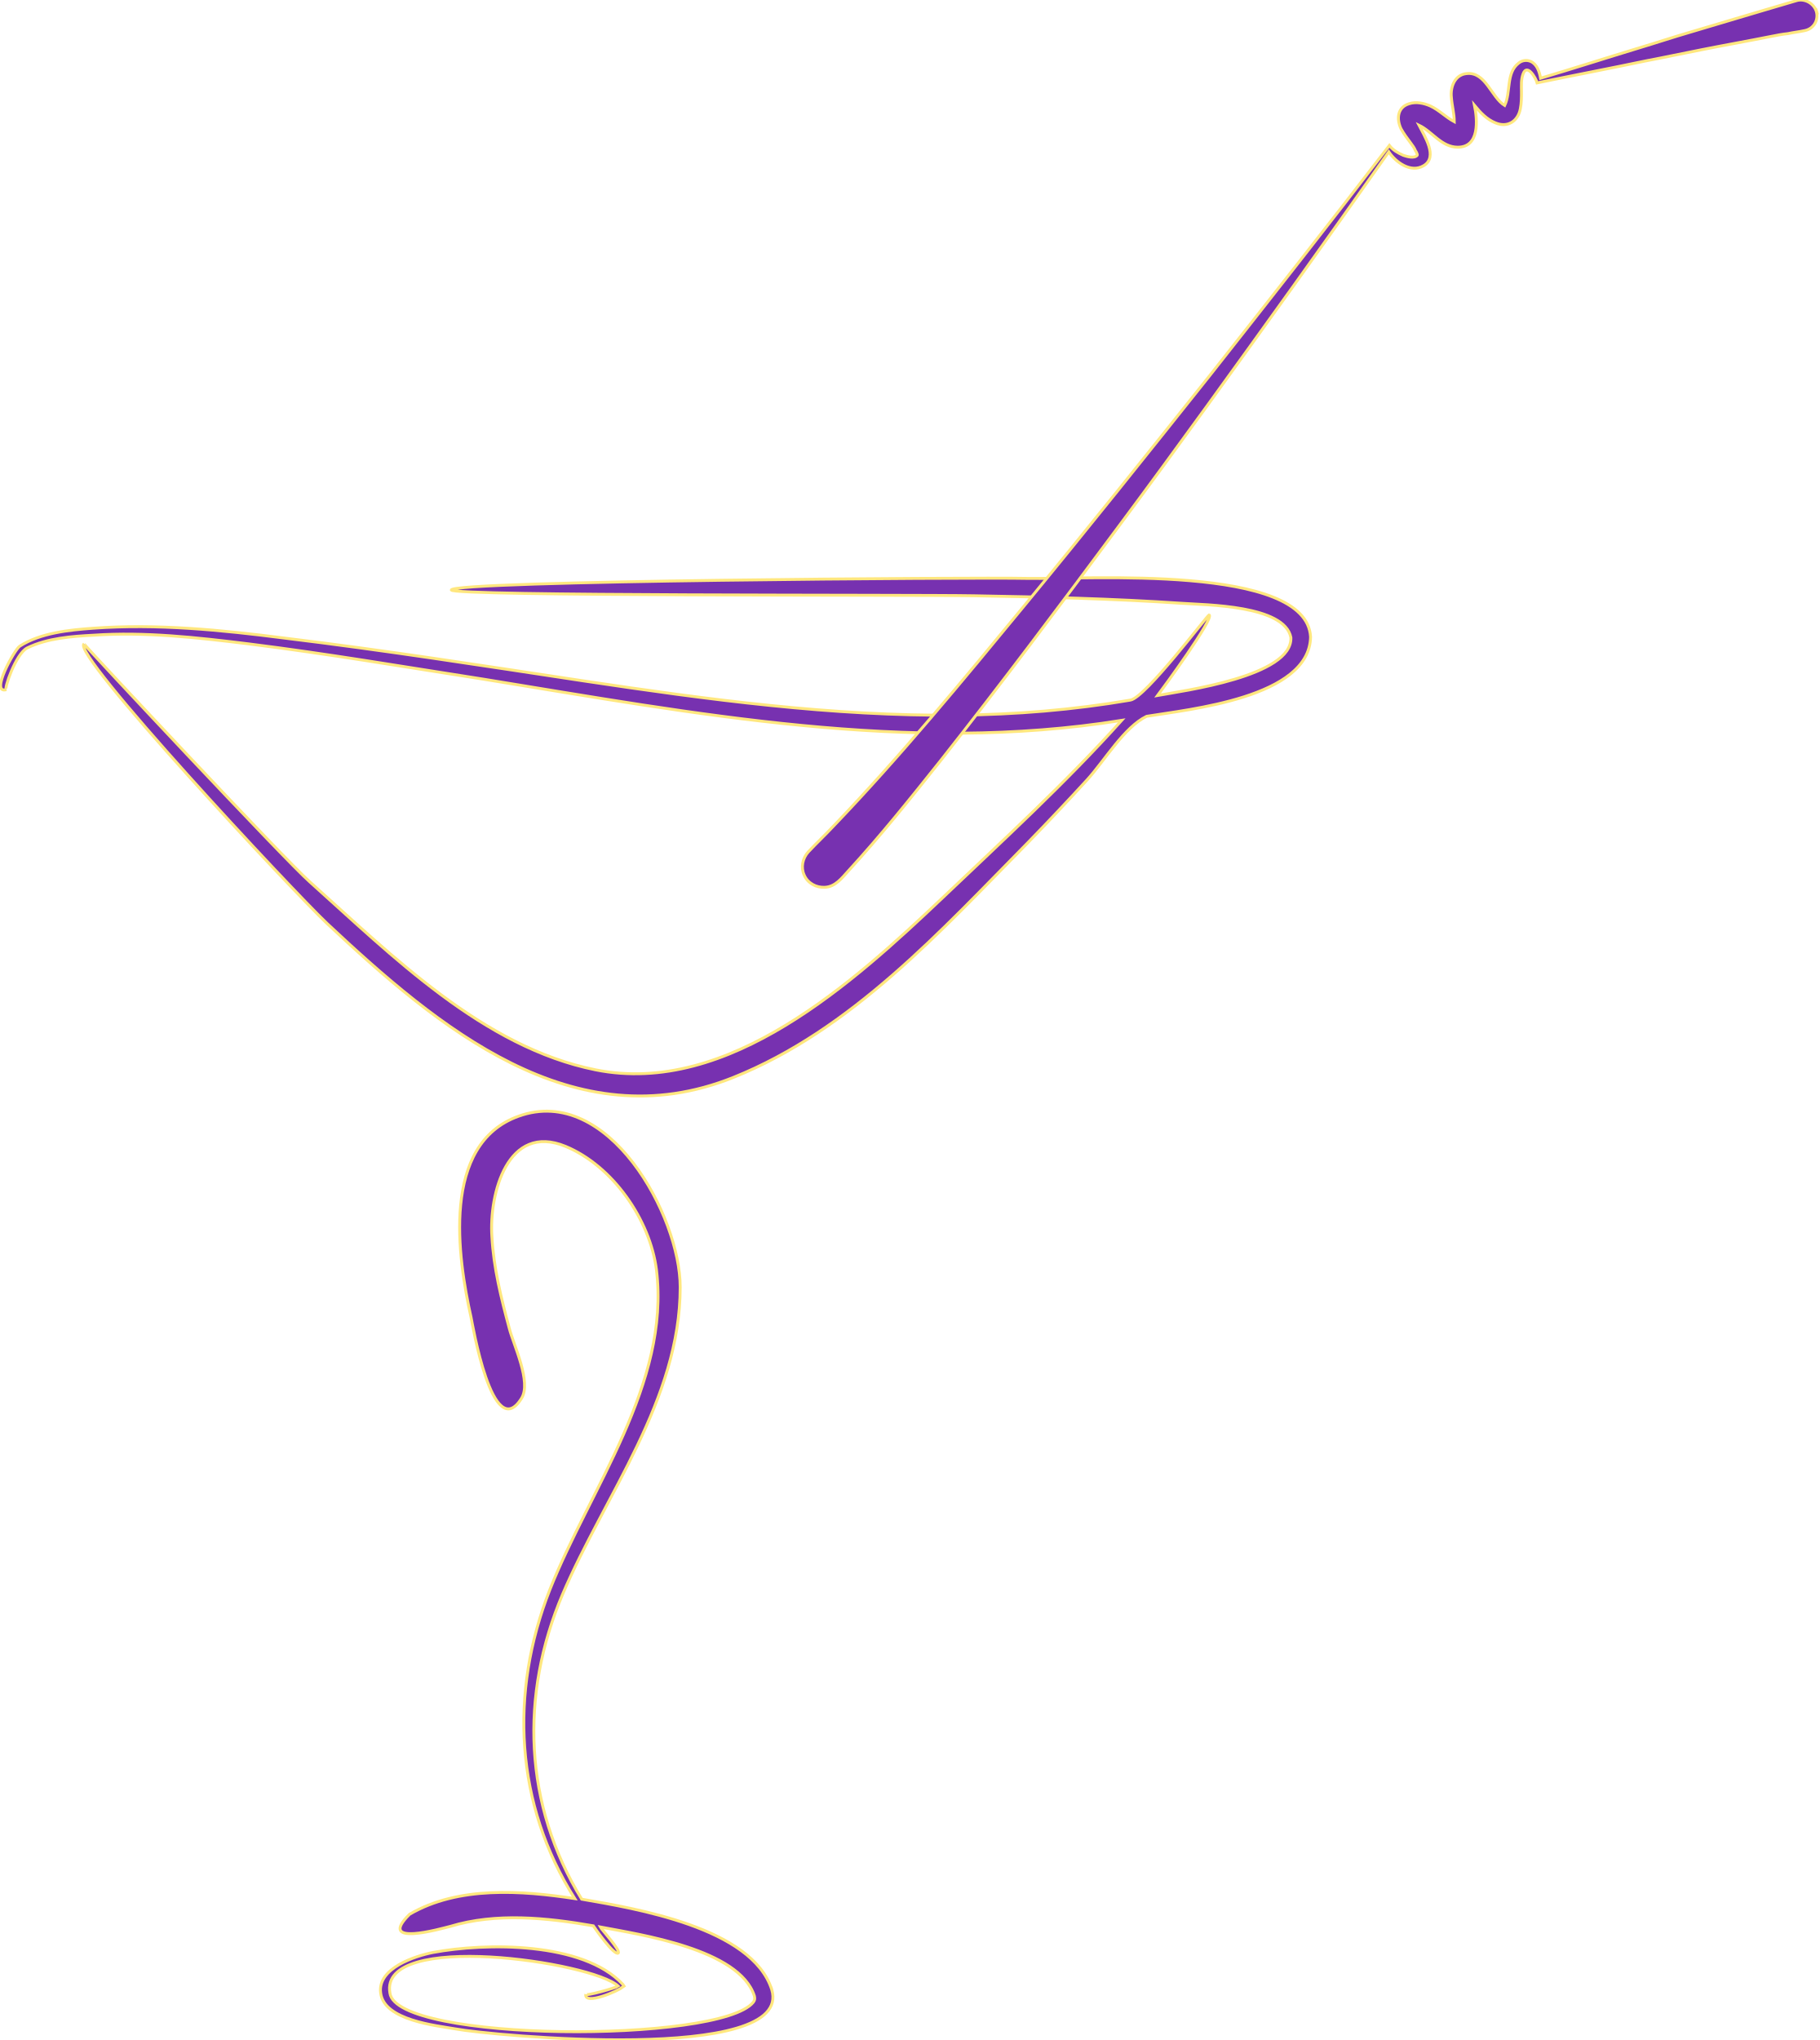
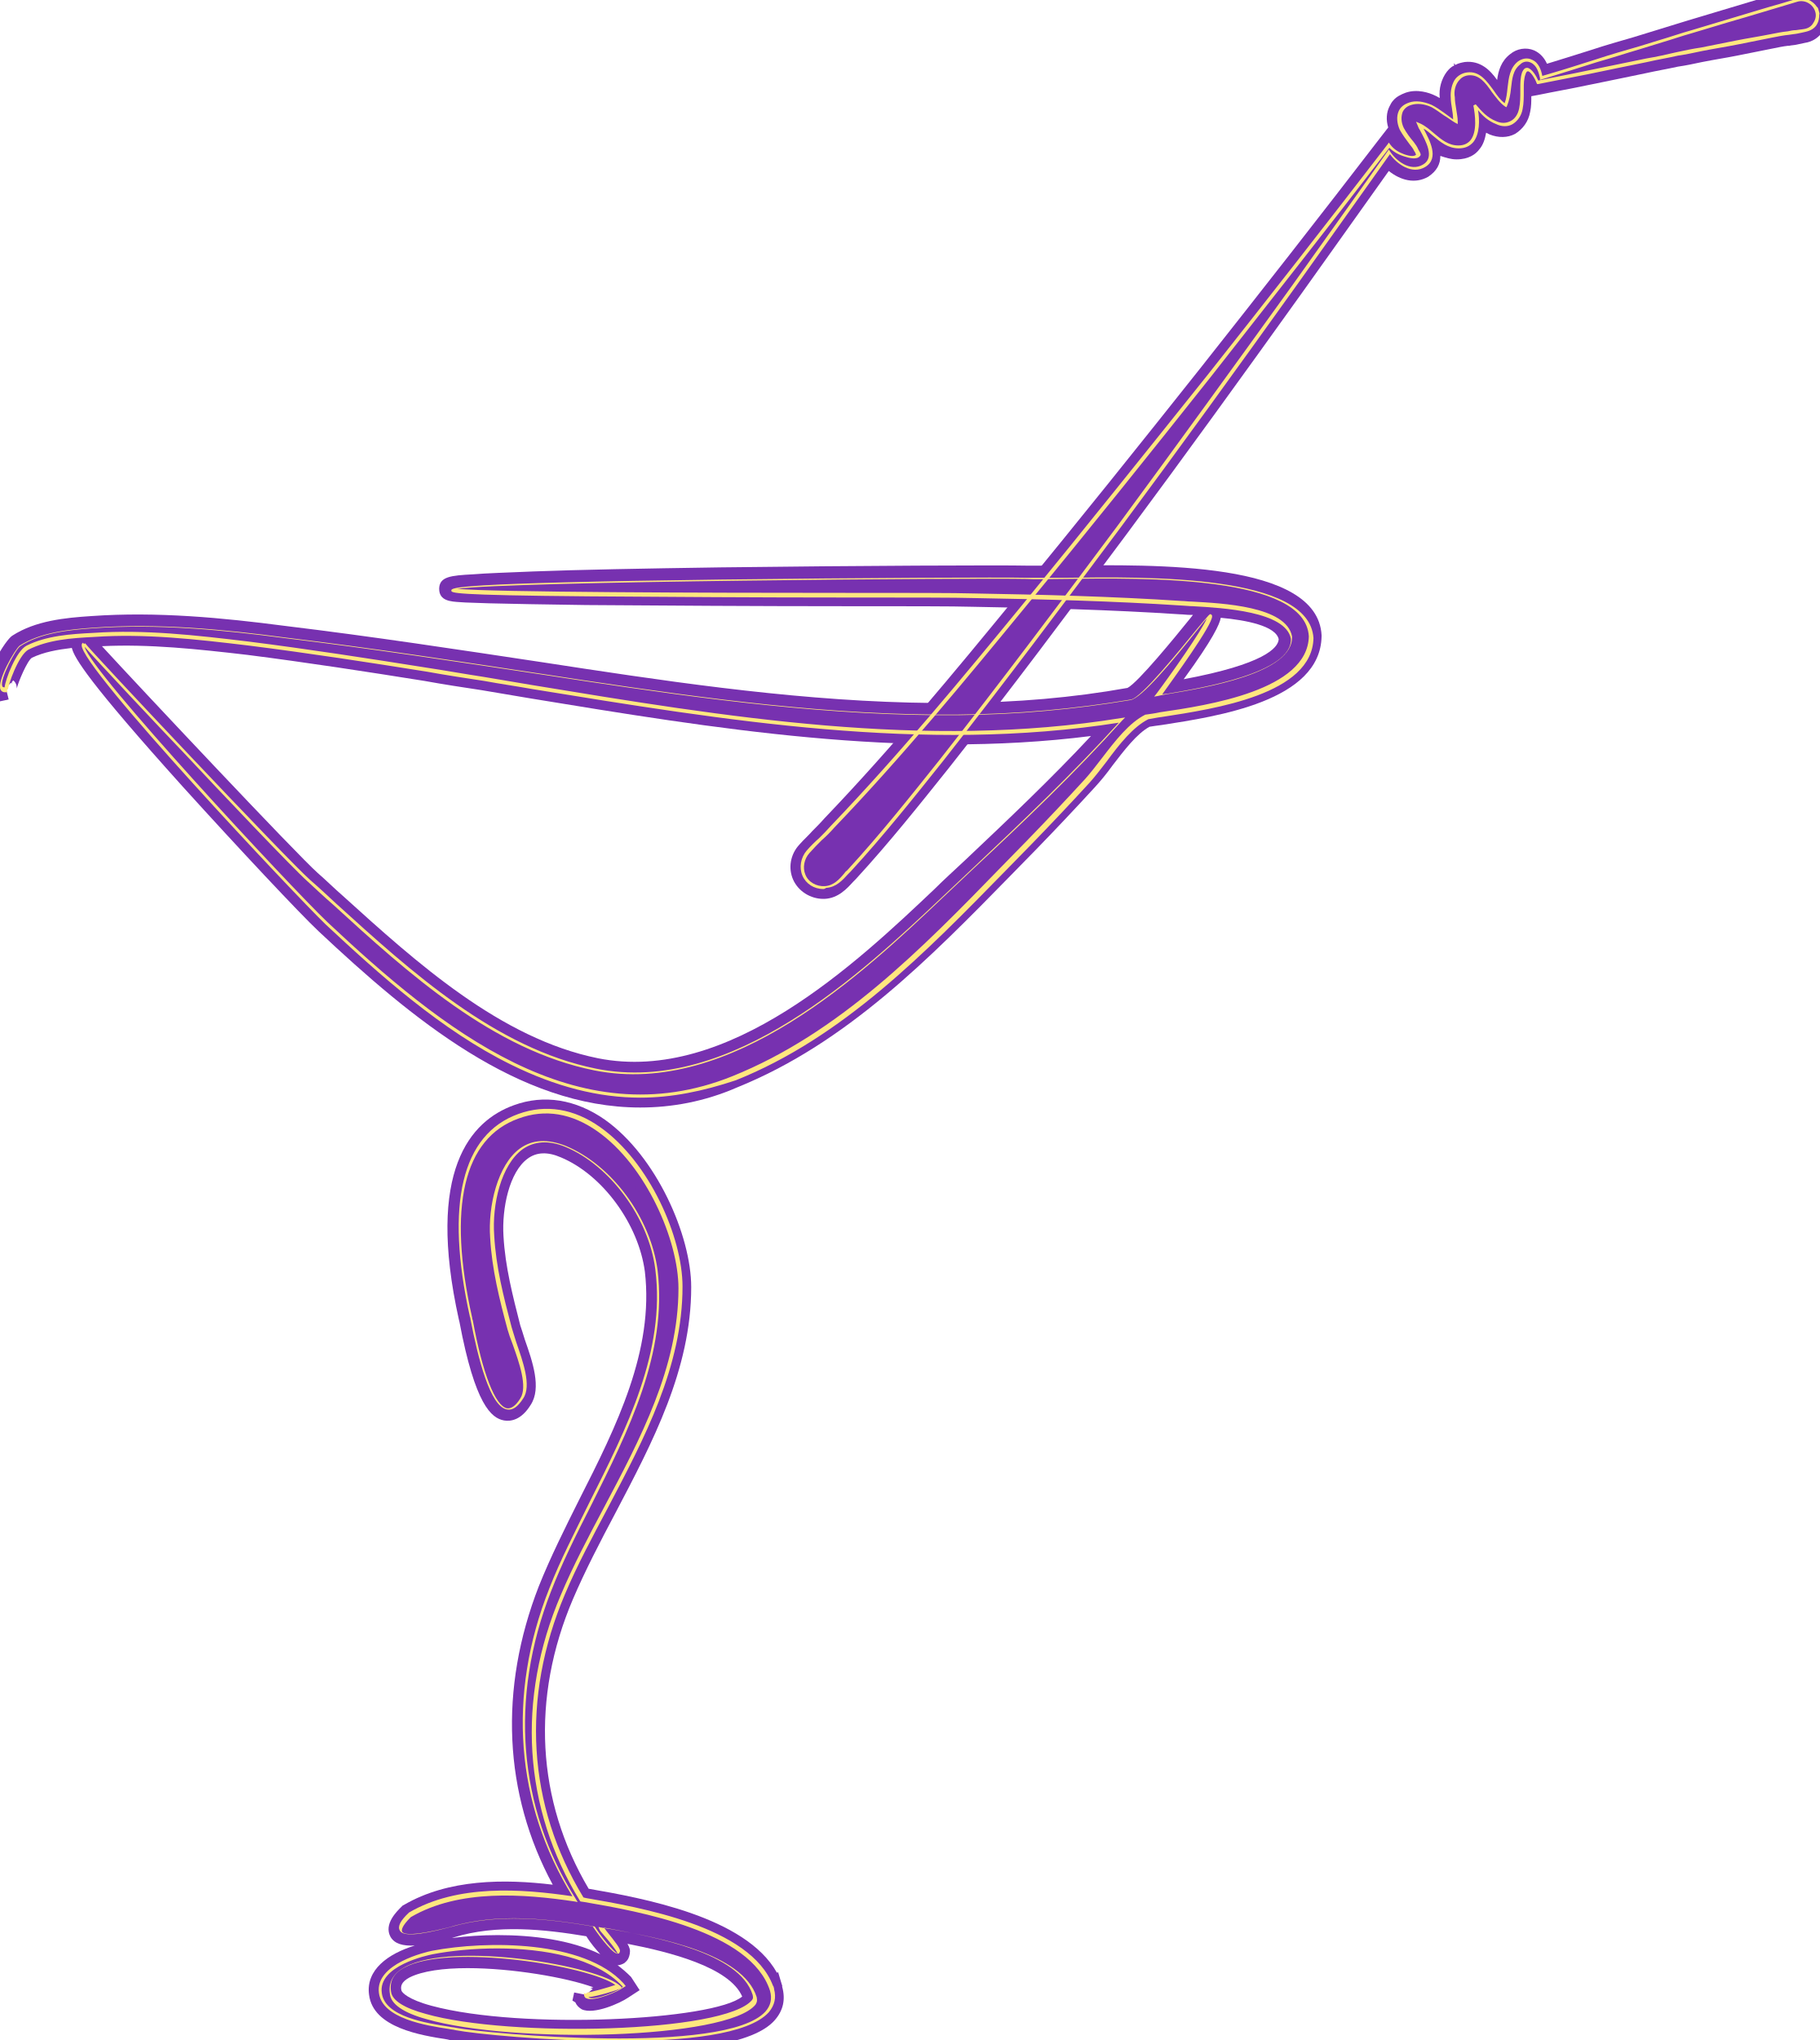
<svg xmlns="http://www.w3.org/2000/svg" version="1.1" id="Calque_1" x="0px" y="0px" viewBox="0 0 314 352" style="enable-background:new 0 0 314 352;" xml:space="preserve">
  <style type="text/css">
- 	.st0{fill:#7731B0;stroke:#FFE77F;stroke-width:0.5;stroke-miterlimit:10;}
+ 	.st0{fill:#7731B0;}
+ 	.st1{fill:#FFE77F;}
</style>
  <g>
-     <path class="st0" d="M226.2,109.9c-0.7-12.6-38.4-9.9-49-10.1c-8.5-0.2-99.2,0.4-99.3,2c0,1.1,79.2,0.8,90.2,1   c11.9,0.2,24,0.5,35.9,1.3c4.1,0.3,17.7,0.3,18.8,5.9c0.3,6.7-18.6,9.2-23,10c0.9-1.2,9.8-13.3,8.9-13.9   c-0.2-0.1-11,14.3-13.6,14.7c-9.9,1.7-19.8,2.5-29.8,2.6c-21.6,0.2-43.2-2.7-64.5-5.9c-17.2-2.6-34.4-5.3-51.7-7.4   c-10.9-1.4-22-2.5-33-1.7c-4.2,0.3-9.1,0.8-12.7,3.1c-0.9,0.6-5.2,8.3-2.3,7.5c-0.5,0.1,1.6-6.2,3.6-7.2c3.5-1.7,7.7-2,11.5-2.2   C25,109,34,110,42.9,111.1c13.6,1.7,27.1,4,40.6,6.1c36.3,5.9,73.4,13,110.1,7.1c-9.7,10.8-20.4,20.6-30.9,30.6   c-15.3,14.5-37,34.3-59.9,29.7c-19.4-3.9-35.1-19.7-49.4-32.5c-4.1-3.6-39-40.9-38.9-41c-2.3,1.6,35.9,42.5,41.9,48.2   c19.1,17.9,42.6,37.7,70.2,26.6c20.4-8.2,35.8-25.3,50.9-40.6c3.4-3.5,6.8-7.1,10.1-10.7c3.1-3.4,6.4-9.1,10.3-11   C205.2,122.4,226,120.4,226.2,109.9L226.2,109.9z" />
-     <path class="st0" d="M133.2,343.3c-3.4-10.7-23.6-14-32.8-15.6c-10-16.3-10.7-35.2-3.3-52.6c7.3-17.1,20.3-33.6,20.3-53   c0-12.3-12.4-35.1-27.9-29.5c-13.4,4.8-10.5,24.4-8.2,34.7c0.2,0.9,3.7,22,8.7,14c1.8-2.8-1.4-9.3-2.1-12.1   c-1.4-5.2-2.7-10.4-3-15.8c-0.5-7.4,2.7-19.7,12.7-15.6c8.2,3.4,14.6,12.7,15.7,21.3c2.4,19.7-11.5,37.8-18.4,55.2   c-7,17.8-6,37,4.3,53.3c-9.2-1.4-20.1-2.2-28.5,2.7c-5.8,5.7,5.4,2.5,7,2.1c7.9-2.4,16.7-1.5,24.7-0.1c0.2,0.3,3.6,5.2,4.3,4.7   c0.5-0.4-2.9-4.1-3.1-4.5c6.8,1.3,24,3.8,26.6,11.9c0.1,0.5,0.1,0.7-0.2,1.1c-5.8,7.1-61.6,6.9-62.7-1.6   c-1.9-10.8,34.9-5.4,39.4-1.2c-0.4,0.3-5.7,1.8-5.6,1.4c-0.3,2,5.7-0.6,6.3-1.2l0.3-0.2l-0.2-0.3c-6.9-7.4-23.7-7.2-32.8-5.5   c-3,0.6-9.6,2.7-9,7c0.6,4.7,9.5,5.6,13,6.2C84.5,351.2,137.1,356.2,133.2,343.3C132.8,342,133.4,343.9,133.2,343.3z" />
-     <path id="_x3C_Path_x3E_" class="st0" d="M313.5,2c-0.4-1.4-2-2.3-3.4-1.9c-2,0.6-4.1,1.2-6.1,1.8c-4,1.2-8.1,2.4-12.1,3.6   c-3.1,0.9-6.1,1.9-9.1,2.8c-5.6,1.7-11.2,3.5-16.9,5.2c-0.2-1.1-0.6-2.4-1.7-2.9c-0.7-0.3-1.5-0.2-2.1,0.3c-2.2,1.7-1.3,5-2.4,7.3   c-2.3-1.4-3.3-5.9-6.6-5.5c-2,0.2-2.8,2.3-2.6,4.1c0.1,1.4,0.5,2.8,0.5,4.2c-1.5-0.8-2.6-2-4.1-2.7c-1.1-0.5-2.5-0.8-3.7-0.4   c-2,0.6-2.2,2.6-1.4,4.3c0.5,0.9,1.1,1.7,1.7,2.5c0.3,0.4,0.6,0.8,0.8,1.3c0.1,0.1,0.4,0.7,0.3,0.8c-0.5,0.6-1.8,0.2-2.4,0   c-0.9-0.4-1.8-0.9-2.4-1.7c-10.2,13.3-20.6,26.5-31,39.7c-10.6,13.3-21.2,26.6-32,39.7c-10.7,13-21.4,26-33,38.1   c-1.4,1.5-2.9,2.9-4.3,4.4c-1,1.1-1.3,2.7-0.7,4c0.6,1.4,2.1,2.2,3.6,2.1c1.8-0.1,2.9-1.6,4-2.8c5.6-6.1,10.8-12.6,15.9-19   c10.5-13.3,20.7-26.9,30.8-40.5c10.2-13.7,20.2-27.6,30.1-41.4c5.5-7.7,11-15.4,16.5-23.2c1.2,1.8,3.8,3.7,6,2.4   c2.6-1.5,0.1-5.2-0.8-7c2.3,1.1,3.9,3.8,6.7,3.8c3.8,0,3.4-4.7,2.9-7.2c1,1.2,2.1,2.4,3.6,3c2.1,0.9,3.9-0.3,4.3-2.4   c0.2-1,0.2-2,0.2-3c0-1-0.1-2.1,0.3-3.1c0.7-1.8,2.2,0.8,2.4,1.6c6.3-1.3,12.6-2.5,18.8-3.8c3.2-0.6,6.4-1.3,9.5-1.9   c4-0.8,8-1.5,12-2.3c1-0.2,2-0.4,3-0.5c0.9-0.2,1.9-0.3,2.8-0.5C313.1,5,313.9,3.4,313.5,2C313.1,0.5,314,3.4,313.5,2z" />
+     <g>
+       <g>
+         <path class="st0" d="M226.2,109.9c-0.7-12.6-38.4-9.9-49-10.1c-8.5-0.2-99.2,0.4-99.3,2c0,1.1,79.2,0.8,90.2,1     c11.9,0.2,24,0.5,35.9,1.3c4.1,0.3,17.7,0.3,18.8,5.9c0.3,6.7-18.6,9.2-23,10c0.9-1.2,9.8-13.3,8.9-13.9     c-0.2-0.1-11,14.3-13.6,14.7c-9.9,1.7-19.8,2.5-29.8,2.6c-21.6,0.2-43.2-2.7-64.5-5.9c-17.2-2.6-34.4-5.3-51.7-7.4     c-10.9-1.4-22-2.5-33-1.7c-4.2,0.3-9.1,0.8-12.7,3.1c-0.9,0.6-5.2,8.3-2.3,7.5c-0.5,0.1,1.6-6.2,3.6-7.2c3.5-1.7,7.7-2,11.5-2.2     C25,109,34,110,42.9,111.1c13.6,1.7,27.1,4,40.6,6.1c36.3,5.9,73.4,13,110.1,7.1c-9.7,10.8-20.4,20.6-30.9,30.6     c-15.3,14.5-37,34.3-59.9,29.7c-19.4-3.9-35.1-19.7-49.4-32.5c-4.1-3.6-39-40.9-38.9-41c-2.3,1.6,35.9,42.5,41.9,48.2     c19.1,17.9,42.6,37.7,70.2,26.6c20.4-8.2,35.8-25.3,50.9-40.6c3.4-3.5,6.8-7.1,10.1-10.7c3.1-3.4,6.4-9.1,10.3-11     C205.2,122.4,226,120.4,226.2,109.9L226.2,109.9z" />
+         <path class="st0" d="M110.5,191.1c-21,0-39.4-15.3-55.5-30.4c-3.2-3-13.8-14.3-23.4-24.9c-16.3-18.1-18.8-22.3-19.2-24     c-2.5,0.3-4.8,0.7-6.9,1.7c-0.8,0.5-2.4,4.3-2.6,5.3c0-0.2,0-0.9-0.6-1.4l-0.2,0.2c-0.1,0.2-0.1,0.4-0.1,0.5c0-0.1,0-0.2-0.1-0.3     l-0.9,0.9l0.5,2c-0.2,0-0.3,0.1-0.5,0.1l-1.4,0.3l-0.2-0.5c-0.6-0.3-1-0.8-1.2-1.2c-1.3-2.7,2.8-9,3.9-9.7     c4-2.6,9.1-3.1,13.7-3.4c11.3-0.8,22.7,0.3,33.4,1.7c14.9,1.8,30,4.1,44.6,6.3l7.2,1.1c20.5,3.1,42.4,6.1,64.2,5.9     c10.3-0.1,19.9-0.9,29.4-2.6c1.8-0.9,8.4-9,10.5-11.6c0.3-0.4,0.6-0.7,0.8-1c-0.1,0-0.3,0-0.4,0c-0.7,0-1.3-0.1-1.8-0.1     c-12.1-0.8-24.3-1.1-35.8-1.3c-3.2-0.1-11.9-0.1-22.9-0.1c-13.5,0-30.4-0.1-43.8-0.2c-7.4-0.1-12.9-0.2-16.8-0.3     c-2.2-0.1-3.9-0.1-5-0.2c-1.6-0.1-3.6-0.2-3.6-2.3l0-0.1c0.1-2,2-2.2,5.8-2.4c2.4-0.2,5.9-0.3,10.5-0.5     c7.9-0.3,18.7-0.5,32.2-0.7c24.1-0.3,48.7-0.4,52.9-0.3c1.5,0,3.6,0,6,0c16.5-0.2,44.2-0.7,44.9,12l0,0.1l0,0.1     c-0.2,11.2-18,13.8-27.6,15.3c-0.8,0.1-1.5,0.2-2.1,0.3c-2.2,1.2-4.4,4.1-6.4,6.7c-1,1.4-2,2.6-3,3.7c-3.3,3.6-6.7,7.2-10.1,10.7     c-1.5,1.5-2.9,3-4.4,4.5c-14,14.3-28.4,29-47.2,36.6C121.6,190.1,115.9,191.1,110.5,191.1z M154.5,165.2     c-10.5,9.3-23.9,19.2-38.4,21.6c3.2-0.5,6.4-1.3,9.7-2.7C136.6,179.7,145.9,172.9,154.5,165.2z M17.6,111.5     c6.7,7.3,33.7,36,37.2,39.1c1.5,1.3,2.9,2.7,4.4,4c12.7,11.5,27.2,24.6,44,28c22.5,4.5,44.8-16.6,58.1-29.2     c1.7-1.7,3.5-3.3,5.3-5c7.3-6.9,14.8-14,21.7-21.4c-32.4,4.1-65.1-1.3-96.8-6.5c-2.8-0.5-5.5-0.9-8.3-1.4c-3.3-0.5-6.6-1-9.9-1.6     c-10-1.6-20.4-3.2-30.6-4.5C34.1,112,25.7,111.1,17.6,111.5z M194.8,118.8C194.8,118.8,194.7,118.8,194.8,118.8     C194.7,118.8,194.8,118.8,194.8,118.8z M210.7,106.6c-0.2,1.1-1.3,3.6-6.4,10.6c13.9-2.6,16.3-5.4,16.4-6.9     C220.2,108,215.1,107,210.7,106.6z" />
+       </g>
+       <g>
+         <path class="st0" d="M133.2,343.3c-3.4-10.7-23.6-14-32.8-15.6c-10-16.3-10.7-35.2-3.3-52.6c7.3-17.1,20.3-33.6,20.3-53     c0-12.3-12.4-35.1-27.9-29.5c-13.4,4.8-10.5,24.4-8.2,34.7c0.2,0.9,3.7,22,8.7,14c1.8-2.8-1.4-9.3-2.1-12.1     c-1.4-5.2-2.7-10.4-3-15.8c-0.5-7.4,2.7-19.7,12.7-15.6c8.2,3.4,14.6,12.7,15.7,21.3c2.4,19.7-11.5,37.8-18.4,55.2     c-7,17.8-6,37,4.3,53.3c-9.2-1.4-20.1-2.2-28.5,2.7c-5.8,5.7,5.4,2.5,7,2.1c7.9-2.4,16.7-1.5,24.7-0.1c0.2,0.3,3.6,5.2,4.3,4.7     c0.5-0.4-2.9-4.1-3.1-4.5c6.8,1.3,24,3.8,26.6,11.9c0.1,0.5,0.1,0.7-0.2,1.1c-5.8,7.1-61.6,6.9-62.7-1.6     c-1.9-10.8,34.9-5.4,39.4-1.2c-0.4,0.3-5.7,1.8-5.6,1.4c-0.3,2,5.7-0.6,6.3-1.2l0.3-0.2l-0.2-0.3c-6.9-7.4-23.7-7.2-32.8-5.5     c-3,0.6-9.6,2.7-9,7c0.6,4.7,9.5,5.6,13,6.2C84.5,351.2,137.1,356.2,133.2,343.3C132.8,342,133.4,343.9,133.2,343.3z" />
+         <path class="st0" d="M107.3,354c-14.3,0-28.7-1.9-29-1.9c-0.3,0-0.7-0.1-1.1-0.2c-4.5-0.7-12.8-2-13.5-7.7     c-0.6-4.3,3.3-7.1,7.9-8.5c-2.1,0.1-3.5-0.3-4.2-1.5c-1.2-2.2,1.1-4.4,1.9-5.2l0.2-0.2l0.2-0.1c7.7-4.5,17.4-4.5,25.7-3.5     c-8.5-15.7-9.3-33.8-2.4-51.5c2-5,4.5-10,7-15c6.4-12.6,12.9-25.7,11.3-39.3c-1.1-8.2-7.3-16.7-14.5-19.7c-2.3-1-4.2-0.9-5.7,0.2     c-3.2,2.3-4.5,8.6-4.2,13.4c0.3,5.3,1.6,10.3,2.9,15.4c0.2,0.6,0.5,1.5,0.8,2.5c1.3,3.7,2.9,8.3,1,11.2c-1.6,2.6-3.4,2.9-4.6,2.7     c-2.2-0.4-5-2.7-7.7-17l-0.1-0.4c-5.7-25.7,2-34.3,9.5-37c5.2-1.9,10.7-1,15.7,2.5c8.9,6.3,14.9,20,14.9,28.9     c0,14.2-6.7,26.8-13.1,39c-2.6,4.9-5.2,9.9-7.3,14.8c-7.3,17.1-6.3,34.8,2.7,50c9.2,1.6,27.1,4.8,32.5,14.5l0.2-0.1l0.6,2     c0,0.1,0.1,0.2,0.1,0.3l0,0.2h0c0.6,2.2,0.2,4.1-1.3,5.8C130,352.8,118.7,354,107.3,354z M80.7,339.6c-4.2,0-7.8,0.5-10,1.6     c-1.5,0.8-1.6,1.6-1.4,2.3c0.1,0.3,1.1,1.5,5.2,2.6c15.6,4.2,48.7,2.5,53.6-1.6c-2.2-5.1-12.6-7.7-19.8-9.1     c0.4,0.7,0.5,1.1,0.4,1.7c-0.1,0.6-0.3,1.1-0.8,1.5l-0.1,0.1c-0.3,0.2-0.8,0.4-1.2,0.4c0.8,0.6,1.6,1.3,2.3,2l0.2,0.3l1.3,2     l-2,1.3l0,0c-1.3,0.9-5.9,3-8,2c-0.5-0.3-0.9-0.7-1.1-1.2l-0.5-0.3l0.3-1.4l2,0.4l1.2-1c-0.2-0.1-0.4-0.2-0.4-0.2     c0.1,0,0.3,0,0.5-0.1C97.7,341.2,88.4,339.6,80.7,339.6z M85.9,333.9c6,0,12.6,0.8,17.7,3.3c-0.7-0.8-1.6-1.8-2.4-3.1     c-7.2-1.2-15.5-2.1-22.9,0.2l-0.3,0.1C80.4,334.1,83.1,333.9,85.9,333.9z M100,329.8l4,0.8c0.5,0.1,1.1,0.2,1.8,0.3     c1.8,0.3,3.9,0.7,6.1,1.2c-3.1-0.8-6.1-1.4-8.6-1.8l0,0l-4.3-0.7c-8.1-1.2-18.4-2.1-26.2,1.9c1-0.2,2.3-0.4,4.1-0.9l0.4-0.1     c7.6-2.3,15.7-1.7,22.9-0.6L100,329.8z M87.6,241.1L87.6,241.1L87.6,241.1z M94.3,193.7c-1.4,0-2.8,0.2-4.2,0.7     c-10.8,3.9-9.7,19.8-6.9,32.4c0,0.1,0,0.2,0.1,0.5c2,10.4,3.8,13,4.4,13.6c0.1-0.1,0.3-0.4,0.6-0.7c0.8-1.3-0.7-5.7-1.4-7.8     c-0.4-1.1-0.7-2-0.9-2.8c-1.4-5.3-2.7-10.6-3.1-16.2c-0.4-5.8,1.3-13.6,5.9-16.9c1.9-1.3,5-2.5,9.6-0.7     c5.3,2.2,10.1,6.8,13.2,12.2c-2.3-4.7-5.6-9-9.4-11.7C99.6,194.6,97,193.7,94.3,193.7z" />
+       </g>
+       <g>
+         <path id="_x3C_Path_x3E__11_" class="st0" d="M313.5,2c-0.4-1.4-2-2.3-3.4-1.9c-2,0.6-4.1,1.2-6.1,1.8c-4,1.2-8.1,2.4-12.1,3.6     c-3.1,0.9-6.1,1.9-9.1,2.8c-5.6,1.7-11.2,3.5-16.9,5.2c-0.2-1.1-0.6-2.4-1.7-2.9c-0.7-0.3-1.5-0.2-2.1,0.3     c-2.2,1.7-1.3,5-2.4,7.3c-2.3-1.4-3.3-5.9-6.6-5.5c-2,0.2-2.8,2.3-2.6,4.1c0.1,1.4,0.5,2.8,0.5,4.2c-1.5-0.8-2.6-2-4.1-2.7     c-1.1-0.5-2.5-0.8-3.7-0.4c-2,0.6-2.2,2.6-1.4,4.3c0.5,0.9,1.1,1.7,1.7,2.5c0.3,0.4,0.6,0.8,0.8,1.3c0.1,0.1,0.4,0.7,0.3,0.8     c-0.5,0.6-1.8,0.2-2.4,0c-0.9-0.4-1.8-0.9-2.4-1.7c-10.2,13.3-20.6,26.5-31,39.7c-10.6,13.3-21.2,26.6-32,39.7     c-10.7,13-21.4,26-33,38.1c-1.4,1.5-2.9,2.9-4.3,4.4c-1,1.1-1.3,2.7-0.7,4c0.6,1.4,2.1,2.2,3.6,2.1c1.8-0.1,2.9-1.6,4-2.8     c5.6-6.1,10.8-12.6,15.9-19c10.5-13.3,20.7-26.9,30.8-40.5c10.2-13.7,20.2-27.6,30.1-41.4c5.5-7.7,11-15.4,16.5-23.2     c1.2,1.8,3.8,3.7,6,2.4c2.6-1.5,0.1-5.2-0.8-7c2.3,1.1,3.9,3.8,6.7,3.8c3.8,0,3.4-4.7,2.9-7.2c1,1.2,2.1,2.4,3.6,3     c2.1,0.9,3.9-0.3,4.3-2.4c0.2-1,0.2-2,0.2-3s-0.1-2.1,0.3-3.1c0.7-1.8,2.2,0.8,2.4,1.6c6.3-1.3,12.6-2.5,18.8-3.8     c3.2-0.6,6.4-1.3,9.5-1.9c4-0.8,8-1.5,12-2.3c1-0.2,2-0.4,3-0.5c0.9-0.2,1.9-0.3,2.8-0.5C313.1,5,313.9,3.4,313.5,2     C313.1,0.5,314,3.4,313.5,2z" />
+         <path class="st0" d="M142.1,155.1c-2.2,0-4.3-1.3-5.2-3.3c-0.9-2-0.5-4.4,1.1-6.1c0.7-0.8,1.5-1.5,2.2-2.3     c0.7-0.7,1.4-1.4,2.1-2.2c11.6-12.1,22.4-25.2,32.9-38c10.8-13.1,21.6-26.6,32-39.7c10.2-12.9,20.7-26.3,31-39.7l1.4-1.8     c-0.4-1.3-0.3-2.6,0.2-3.6c0.2-0.4,0.4-0.8,0.7-1.1l0,0l0,0c0.5-0.6,1.3-1,2.1-1.3c2-0.7,4.1,0,5.1,0.5c0.3,0.1,0.5,0.3,0.8,0.4     c-0.2-1.6,0.3-3.3,1.2-4.5c0.4-0.5,0.8-0.9,1.3-1.1l-0.1-0.4l0.3,0.3c0.5-0.3,1.1-0.4,1.6-0.5c2.7-0.3,4.4,1.4,5.6,3.1     c0.2-1.6,0.7-3.3,2.3-4.5c1.1-0.9,2.7-1.2,4.1-0.6c1.1,0.5,1.8,1.4,2.2,2.3c2.6-0.8,5.2-1.6,7.7-2.4c2.4-0.8,4.9-1.5,7.3-2.2     c1.3-0.4,2.6-0.8,3.9-1.2c1.7-0.5,3.5-1.1,5.2-1.6c2-0.6,4-1.2,6-1.8c2-0.6,4-1.2,6-1.8c1-0.3,2-0.6,3.1-0.9c1-0.3,2-0.6,3-0.9     c2.1-0.6,4.3,0.3,5.4,2.1c0.2,0.3,0.4,0.6,0.6,1.1c0.2,0.5,0.2,1,0.2,1.4c0,0.9-0.2,1.7-0.7,2.5c-0.7,1.1-1.8,1.9-3.2,2.1     c-0.4,0.1-0.9,0.2-1.4,0.3c-0.4,0.1-0.9,0.1-1.3,0.2l-0.2,0c-0.9,0.1-1.8,0.3-2.8,0.5c-2,0.4-4,0.8-6,1.2c-2,0.4-4,0.7-6,1.1     c-1.4,0.3-2.8,0.6-4.2,0.8c-1.8,0.4-3.6,0.7-5.4,1.1c-3.3,0.7-6.8,1.4-10.2,2.1c-2.8,0.6-5.7,1.1-8.6,1.7l-1.1,0.2     c0,0.9,0,1.8-0.2,2.7c-0.3,1.7-1.3,3-2.6,3.8c-1.3,0.7-2.9,0.7-4.4,0.1c-0.2-0.1-0.4-0.2-0.6-0.3c-0.2,1.1-0.5,2.1-1.2,2.9     c-0.6,0.8-1.8,1.7-3.9,1.7c-1,0-1.9-0.3-2.8-0.6c0,1.4-0.6,2.6-2.1,3.6c-2.3,1.3-4.8,0.6-6.8-1c-5.1,7.2-10.2,14.3-15.1,21.2     c-10.1,14.1-20,27.8-30.1,41.4c-9.7,13-20.1,27-30.8,40.5c-4.8,6-10.2,12.8-16,19.1l-0.4,0.4c-1.1,1.2-2.6,2.9-5,3     C142.4,155.1,142.3,155.1,142.1,155.1z M191.3,89.9c-4.3,5.3-8.6,10.6-12.9,15.9c-10.5,12.8-21.5,26.1-33.1,38.2     c-0.7,0.7-1.4,1.5-2.2,2.2c-0.7,0.7-1.4,1.4-2.1,2.2c-0.5,0.5-0.6,1.2-0.3,1.8c0.3,0.6,0.9,1,1.7,0.9c0.7,0,1.3-0.7,2.2-1.7     l0.4-0.5c5.7-6.2,11.1-13,15.8-18.9C171.4,116.6,181.7,102.8,191.3,89.9z M249.2,22.2c0.8,0.6,1.4,1,2,1.1l-1.1-0.6     C249.7,22.6,249.4,22.4,249.2,22.2z M310.8,2c0,0-0.1,0-0.1,0c-1,0.3-2,0.6-3,0.9c-1,0.3-2,0.6-3,0.9c-2,0.6-4,1.2-6.1,1.8     c0,0,0,0,0,0c0.2,0,0.5-0.1,0.7-0.1c2-0.4,4-0.7,6-1.1c1-0.2,2-0.4,3.1-0.5c0.5-0.1,0.9-0.2,1.4-0.2c0.4-0.1,0.9-0.1,1.3-0.2     c0.3-0.1,0.5-0.1,0.5-0.3c0.1-0.1,0.1-0.3,0.1-0.5C311.5,2.3,311.1,2,310.8,2z" />
+       </g>
+     </g>
+     <g>
+       <path class="st1" d="M110.5,189.4c-7.2,0-14.6-1.9-22.3-5.7c-12-5.9-22.8-15.6-32-24.2c-4.7-4.5-42.4-44.4-42.1-48.2    c0-0.2,0.1-0.3,0.2-0.4l0.2,0.2l0.2-0.1c0.9,1.3,35.1,37.6,38.9,40.9c1.5,1.3,2.9,2.6,4.4,4c12.9,11.7,27.5,25,44.9,28.5    c23.4,4.7,46.1-16.8,59.7-29.6c1.8-1.7,3.5-3.3,5.3-5c8.5-8,17.2-16.3,25.2-25.1c-33.7,5.3-68-0.4-101.2-5.8    c-2.8-0.5-5.6-0.9-8.3-1.4c-3.3-0.5-6.6-1-9.9-1.6c-10-1.6-20.4-3.2-30.7-4.5c-9.1-1.1-18-2.1-26.7-1.5c-4.1,0.2-8,0.5-11.4,2.2    c-1.7,0.9-3.6,6.3-3.5,6.9c0,0,0-0.1-0.1-0.1l-0.1,0.2l0.1,0.3c-0.8,0.2-1.1-0.2-1.2-0.4c-0.7-1.5,2.5-7,3.3-7.6    c3.6-2.3,8.5-2.8,12.8-3.1c11.1-0.8,22.5,0.3,33,1.7c14.9,1.8,30,4.1,44.5,6.3l7.2,1.1c20.6,3.1,42.6,6.1,64.5,5.9    c10.5-0.1,20.2-1,29.8-2.6c1.8-0.3,8.3-8.4,11.5-12.3c2.1-2.5,2.1-2.5,2.3-2.4c0.1,0.1,0.2,0.1,0.2,0.3c0.2,1.4-6.9,11.1-8.6,13.5    c0.3,0,0.6-0.1,0.9-0.1c5.9-1,21.6-3.6,21.3-9.5c-0.9-4.7-11.7-5.3-16.9-5.6c-0.7,0-1.3-0.1-1.7-0.1c-12.1-0.8-24.4-1.1-35.9-1.3    c-3.2-0.1-11.9-0.1-22.9-0.1c-13.5,0-30.4-0.1-43.8-0.2c-23.7-0.2-23.7-0.6-23.7-1c0-0.5,0.1-1.3,46.7-1.9    c24-0.3,48.6-0.4,52.8-0.3c1.5,0,3.6,0,6.1,0c14.9-0.2,42.5-0.6,43.2,10.4v0c-0.2,9.7-17,12.2-26.1,13.6c-0.9,0.1-1.7,0.3-2.4,0.4    c-2.6,1.3-5,4.3-7.2,7.3c-1,1.3-2,2.6-2.9,3.6c-3.3,3.6-6.7,7.2-10.1,10.7c-1.5,1.5-2.9,3-4.4,4.5c-13.8,14.1-28.1,28.8-46.6,36.2    C121.3,188.3,115.9,189.4,110.5,189.4z M14.6,111.6c1.1,4.4,35.4,41.3,41.9,47.5c19.7,18.5,43.1,37.4,69.9,26.6    c18.4-7.4,32.7-22,46.4-36.1c1.5-1.5,2.9-3,4.4-4.5c3.4-3.5,6.8-7.1,10.1-10.7c0.9-1,1.9-2.3,2.9-3.6c2.3-3,4.7-6.1,7.5-7.5l0.1,0    c0.7-0.1,1.5-0.2,2.4-0.4c8.3-1.2,25.5-3.8,25.7-13.1c-0.6-10.5-27.9-10.1-42.6-9.9c-2.5,0-4.6,0.1-6.1,0    c-8.6-0.2-89.2,0.4-98.3,1.7c6.1,0.6,43.4,0.7,66.3,0.7c11,0,19.8,0,22.9,0.1c11.5,0.2,23.8,0.5,35.9,1.3c0.5,0,1,0.1,1.7,0.1    c5.3,0.3,16.3,0.8,17.3,6c0.3,6.4-15.1,8.9-21.7,10c-0.6,0.1-1.1,0.2-1.5,0.3l-0.6,0.1l0.4-0.5c2.4-3.2,7.7-10.7,8.7-13    c-0.4,0.4-0.9,1.1-1.4,1.7c-4.7,5.9-9.9,12.1-11.8,12.4c-9.6,1.6-19.3,2.5-29.8,2.6c-21.9,0.2-43.9-2.8-64.5-5.9l-7.2-1.1    c-14.6-2.2-29.6-4.5-44.5-6.3c-10.6-1.4-21.9-2.5-33-1.7c-4.2,0.3-9.1,0.8-12.6,3.1c-0.8,0.5-3.6,5.8-3.1,6.9    c0,0.1,0.1,0.2,0.4,0.2c0.1-1.3,2-6.3,3.8-7.2c3.4-1.7,7.5-2,11.6-2.2c8.7-0.6,17.6,0.4,26.7,1.5c10.3,1.3,20.6,2.9,30.7,4.5    c3.3,0.5,6.6,1.1,9.9,1.6c2.8,0.5,5.5,0.9,8.3,1.4c33.4,5.5,67.8,11.2,101.7,5.7l0.7-0.1l-0.5,0.5c-8.1,9-17,17.5-25.7,25.6    c-1.8,1.7-3.5,3.3-5.3,5c-13.6,12.9-36.4,34.5-60.1,29.8c-17.5-3.5-32.2-16.8-45.1-28.6c-1.5-1.3-3-2.7-4.4-4    c-2.4-2.1-15.5-15.9-21-21.8C27.4,125.4,16.8,114.1,14.6,111.6z" />
+       <path class="st1" d="M106.6,352.2c-12.3,0-24.9-1.3-28-1.9c-0.3-0.1-0.7-0.1-1.1-0.2c-4-0.6-11.5-1.8-12.1-6.2    c-0.7-5.1,8.2-7.1,9.2-7.3c9.5-1.8,26.2-1.8,33,5.6l0.4,0.5l-0.5,0.3c-0.4,0.4-4.9,2.5-6.3,1.8c-0.3-0.1-0.4-0.4-0.4-0.7l0,0    l0-0.1c0,0,0-0.1,0-0.1l0,0l0.3,0.1l0.2-0.1c0-0.1-0.1-0.1-0.1-0.1c0.4,0.1,3.9-0.9,5-1.3c-4.5-3.3-28.6-7.2-36.4-3    c-1.9,1-2.6,2.4-2.3,4.2c0.2,1.5,2.3,2.8,6,3.8c14.4,4.1,51.6,3.3,56.3-2.4c0.2-0.3,0.2-0.4,0.1-0.9c-2.3-7.3-16.8-9.9-24.6-11.4    c-0.4-0.1-0.8-0.1-1.1-0.2c0.1,0.1,0.3,0.3,0.4,0.5c1.6,2,2.5,3.1,2.4,3.6c0,0.1-0.1,0.2-0.1,0.3c-0.1,0.1-0.2,0.1-0.4,0.1    c-1.1-0.2-3.8-4.1-4.2-4.7c-7.6-1.3-16.4-2.3-24.5,0.1l-0.4,0.1c-5.3,1.4-7.9,1.5-8.4,0.5c-0.4-0.7,0.1-1.7,1.6-3.1    c8.4-4.9,19.4-4.1,28.2-2.8c-9.8-15.9-11.3-34.7-4-53.1c1.9-4.9,4.4-9.7,6.9-14.8c6.5-12.9,13.2-26.2,11.4-40.3    c-1.1-8.8-7.8-17.9-15.5-21.1c-2.9-1.2-5.4-1-7.4,0.4c-3.7,2.7-5.3,9.5-4.9,14.9c0.3,5.4,1.6,10.5,3,15.8c0.2,0.7,0.5,1.6,0.8,2.6    c1.1,3.2,2.7,7.5,1.2,9.7c-0.9,1.4-1.8,2.1-2.8,1.9c-2.9-0.5-5-8.8-6.3-15.6c0-0.2-0.1-0.4-0.1-0.4c-4.3-19.4-1.4-31.5,8.4-35    c4.7-1.7,9.6-0.9,14.1,2.3c8.5,6,14.2,19,14.2,27.5c0,13.8-6.6,26.2-12.9,38.2c-2.6,4.9-5.3,9.9-7.4,14.9    c-7.6,17.9-6.5,36.4,3.2,52.3l0.4,0.1c9.3,1.6,28.4,4.9,32.3,15.1c0,0,0,0.1,0.1,0.1h0c0,0,0,0,0,0c0,0,0,0.1,0,0.1    c0.1,0.2,0.1,0.3,0.1,0.4l0,0h0c0,0,0,0,0,0c0.4,1.5,0.1,2.8-0.9,4C129.2,351.1,118,352.2,106.6,352.2z M85.8,336.2    c-4.1,0-8,0.4-11.1,1c-1,0.2-9.5,2-8.8,6.7c0.5,4.1,7.8,5.2,11.6,5.8c0.4,0.1,0.8,0.1,1.2,0.2c5.2,1,46.5,4.8,53.4-2.8    c0.9-1,1.2-2.2,0.8-3.6c-3.3-10.3-22.7-13.7-32-15.3l-0.7-0.1l-0.1-0.1c-9.8-16-11-34.8-3.3-52.8c2.1-5,4.8-10.1,7.4-15    c6.3-11.9,12.9-24.3,12.9-37.9c0-8.3-5.6-21.2-14-27.1c-4.4-3.1-9-3.9-13.6-2.2c-9.5,3.4-12.3,15.3-8,34.4c0,0.1,0,0.2,0.1,0.4    c1.7,9.3,3.9,14.8,5.9,15.2c0.7,0.1,1.5-0.4,2.3-1.7c1.3-2-0.2-6.2-1.3-9.3c-0.4-1-0.7-1.9-0.9-2.6c-1.4-5.2-2.7-10.4-3-15.8    c-0.4-5.5,1.3-12.6,5.1-15.4c2.2-1.6,4.8-1.7,7.9-0.5c8,3.3,14.7,12.4,15.9,21.5c1.7,14.3-5,27.6-11.5,40.6    c-2.6,5.1-5,9.9-6.9,14.8c-7.2,18.4-5.7,37.3,4.3,53.1l0.3,0.5l-0.5-0.1c-8.8-1.3-19.9-2.2-28.3,2.7c-1.6,1.6-1.6,2.2-1.5,2.5    c0.3,0.5,1.9,0.8,7.9-0.7l0.4-0.1c8.2-2.5,17.1-1.4,24.8-0.1l0.1,0l0.1,0.1c1,1.6,3.2,4.3,3.9,4.6c-0.2-0.6-1.6-2.3-2.3-3.1    c-0.5-0.6-0.8-0.9-0.8-1l-0.2-0.5l0.5,0.1c0.5,0.1,1.1,0.2,1.8,0.3c7.9,1.4,22.6,4.1,25,11.7c0.1,0.6,0.1,0.8-0.2,1.3    c-4.9,6-41.9,6.8-56.8,2.5c-4-1.1-6.1-2.6-6.3-4.3c-0.3-2,0.5-3.6,2.6-4.7c8.4-4.5,33.5-0.2,37.2,3.3l0.2,0.2l-0.2,0.2    c-0.2,0.2-4.1,1.4-5.5,1.5c0,0.1,0.1,0.1,0.1,0.1c1.1,0.5,5.3-1.3,5.7-1.8l0.1-0.1l-0.1-0.1C102.8,337.8,94,336.2,85.8,336.2z" />
+       <path class="st1" d="M142.1,153.4c-1.6,0-3-0.9-3.6-2.3c-0.6-1.4-0.3-3.1,0.7-4.3c0.7-0.8,1.4-1.5,2.2-2.2    c0.7-0.7,1.4-1.4,2.1-2.2c11.6-12.1,22.5-25.3,33-38.1c10.8-13.2,21.6-26.7,32-39.7c10.2-12.9,20.7-26.3,31-39.7l0.2-0.3L240,25    c0.6,0.8,1.5,1.3,2.3,1.6c1.1,0.4,1.8,0.4,2.1,0.1c0-0.1-0.2-0.4-0.2-0.5l-0.1-0.1c-0.2-0.5-0.5-0.8-0.8-1.2    c-0.6-0.8-1.2-1.6-1.7-2.5c-0.5-1.1-0.6-2.3-0.2-3.2c0.3-0.7,0.9-1.2,1.8-1.5c1.1-0.4,2.5-0.2,3.9,0.4c0.8,0.4,1.5,0.9,2.2,1.4    c0.5,0.4,1,0.7,1.5,1.1c0-0.6-0.1-1.3-0.2-1.9c-0.1-0.6-0.2-1.2-0.2-1.8c-0.1-1.2,0.2-2.5,0.8-3.3c0.5-0.6,1.2-1,2-1.1    c2.2-0.3,3.4,1.5,4.6,3.1c0.6,0.9,1.2,1.7,1.9,2.2c0.3-0.8,0.4-1.7,0.5-2.7c0.2-1.7,0.4-3.4,1.8-4.5c0.7-0.5,1.6-0.7,2.4-0.3    c1.2,0.5,1.6,1.8,1.8,2.8c3.1-0.9,6.3-1.9,9.4-2.9c2.4-0.8,4.9-1.5,7.3-2.2c1.3-0.4,2.6-0.8,3.9-1.2c1.7-0.5,3.4-1.1,5.2-1.6    c2-0.6,4-1.2,6-1.8c2-0.6,4-1.2,6-1.8c1-0.3,2-0.6,3.1-0.9c1-0.3,2-0.6,3-0.9c1.3-0.4,2.8,0.3,3.5,1.4c0.1,0,0.2,0.2,0.3,0.6    c0.1,0.4,0.2,0.6,0.1,0.7c0,0.6-0.1,1.2-0.4,1.7c-0.4,0.7-1.1,1.1-2,1.3c-0.4,0.1-0.9,0.2-1.4,0.3c-0.5,0.1-0.9,0.1-1.4,0.2    c-1,0.1-2,0.3-3,0.5c-2,0.4-4,0.8-6,1.2c-2,0.4-4,0.7-6,1.1c-1.4,0.3-2.8,0.6-4.2,0.8c-1.7,0.4-3.6,0.7-5.3,1.1    c-3.4,0.7-6.9,1.4-10.2,2.1c-2.9,0.6-5.7,1.1-8.6,1.7l-0.2,0l-0.1-0.2c-0.2-0.6-1-2-1.5-2c-0.2,0-0.3,0.2-0.4,0.5    c-0.3,0.8-0.3,1.7-0.3,2.5c0,0.2,0,0.3,0,0.5c0,1,0,2-0.2,3c-0.2,1.2-0.9,2.1-1.7,2.6c-0.8,0.5-1.9,0.5-2.9,0    c-1.3-0.5-2.3-1.4-3.1-2.4c0.3,1.7,0.3,4.1-0.8,5.5c-0.6,0.7-1.4,1.1-2.5,1.1c-1.9,0-3.2-1.1-4.5-2.2c-0.5-0.4-1-0.9-1.6-1.2    c0,0,0,0,0,0c1,1.9,2.8,5.1,0.3,6.6c-2.3,1.4-4.9-0.5-6.1-2.2c-5.5,7.7-11,15.5-16.3,22.9c-10.1,14.1-20,27.8-30.1,41.4    c-9.7,13-20.1,26.9-30.8,40.5c-4.8,6-10.1,12.7-15.9,19c-0.1,0.1-0.3,0.3-0.4,0.4c-1,1.1-2.1,2.3-3.8,2.4    C142.3,153.4,142.2,153.4,142.1,153.4z M239.8,25.5C229.6,38.8,219.1,52.1,209,65c-10.4,13.1-21.2,26.6-32,39.7    c-10.5,12.8-21.4,26-33,38.1c-0.7,0.8-1.4,1.5-2.2,2.2c-0.7,0.7-1.4,1.4-2.1,2.2c-0.9,1-1.2,2.5-0.7,3.7c0.5,1.3,1.9,2.1,3.4,2    c1.5-0.1,2.5-1.2,3.4-2.3c0.1-0.2,0.3-0.3,0.4-0.4c5.8-6.3,11.1-13,15.9-19c10.7-13.6,21.1-27.5,30.8-40.5    C203,77,212.9,63.3,223,49.3c5.4-7.6,11-15.4,16.5-23.2l0.2-0.3l0.2,0.3c1,1.6,3.5,3.6,5.7,2.3c2.1-1.2,0.5-4-0.5-5.9    c-0.2-0.3-0.3-0.5-0.4-0.8l-0.3-0.7l0.7,0.3c0.9,0.4,1.7,1.1,2.4,1.7c1.3,1.1,2.5,2.1,4.2,2.1c0.9,0,1.6-0.3,2.1-0.9    c1.2-1.5,0.8-4.4,0.5-6l0.4-0.2c1,1.2,2,2.3,3.5,2.9c0.9,0.4,1.7,0.4,2.5,0c0.8-0.4,1.3-1.2,1.5-2.2c0.2-1,0.2-2,0.2-3    c0-0.2,0-0.3,0-0.5c0-0.9,0-1.8,0.3-2.7c0.3-0.7,0.6-0.8,0.9-0.8c0.8,0.1,1.6,1.5,1.9,2.2c2.8-0.6,5.6-1.1,8.4-1.7    c3.4-0.7,6.8-1.4,10.2-2.1c1.8-0.3,3.6-0.7,5.3-1.1c1.4-0.3,2.8-0.6,4.2-0.8c2-0.4,4-0.8,6-1.2c2-0.4,4-0.7,6-1.1    c1-0.2,2-0.4,3-0.5c0.4-0.1,0.9-0.2,1.4-0.2c0.5-0.1,0.9-0.1,1.4-0.2c0.7-0.1,1.3-0.5,1.6-1.1c0.4-0.6,0.5-1.3,0.3-1.9    c-0.4-1.3-1.8-2.1-3.1-1.7c-1,0.3-2,0.6-3,0.9c-1,0.3-2,0.6-3,0.9c-2,0.6-4,1.2-6.1,1.8c-2,0.6-4,1.2-6,1.8    c-1.8,0.5-3.5,1.1-5.2,1.6c-1.3,0.4-2.6,0.8-3.9,1.2c-2.4,0.7-4.8,1.5-7.3,2.2c-3.1,1-6.4,2-9.6,3l-0.3,0.1l0-0.3    c-0.2-0.9-0.5-2.2-1.6-2.7c-0.6-0.3-1.3-0.2-1.8,0.3c-1.3,1-1.4,2.5-1.6,4.1c-0.1,1.1-0.3,2.1-0.7,3.1l-0.1,0.2l-0.2-0.1    c-0.9-0.6-1.6-1.6-2.3-2.5c-1.1-1.6-2.2-3.1-4.1-2.9c-0.7,0.1-1.2,0.4-1.6,0.9c-0.6,0.7-0.9,1.8-0.7,2.9c0,0.6,0.1,1.2,0.2,1.8    c0.1,0.8,0.3,1.6,0.3,2.4v0.4l-0.4-0.2c-0.7-0.4-1.3-0.9-2-1.3c-0.7-0.5-1.4-1-2.1-1.4c-1.3-0.6-2.5-0.7-3.5-0.4    c-0.7,0.2-1.2,0.6-1.5,1.2c-0.3,0.8-0.3,1.8,0.2,2.8c0.5,0.9,1.1,1.7,1.7,2.4c0.3,0.4,0.6,0.8,0.8,1.3c0.1,0.2,0.4,0.6,0.4,0.9    c0,0.1-0.1,0.2-0.1,0.2c-0.5,0.7-1.8,0.4-2.7,0.1C241.4,26.7,240.5,26.2,239.8,25.5z M244.4,26.6    C244.4,26.6,244.4,26.6,244.4,26.6C244.4,26.6,244.4,26.6,244.4,26.6z" />
+     </g>
  </g>
</svg>
